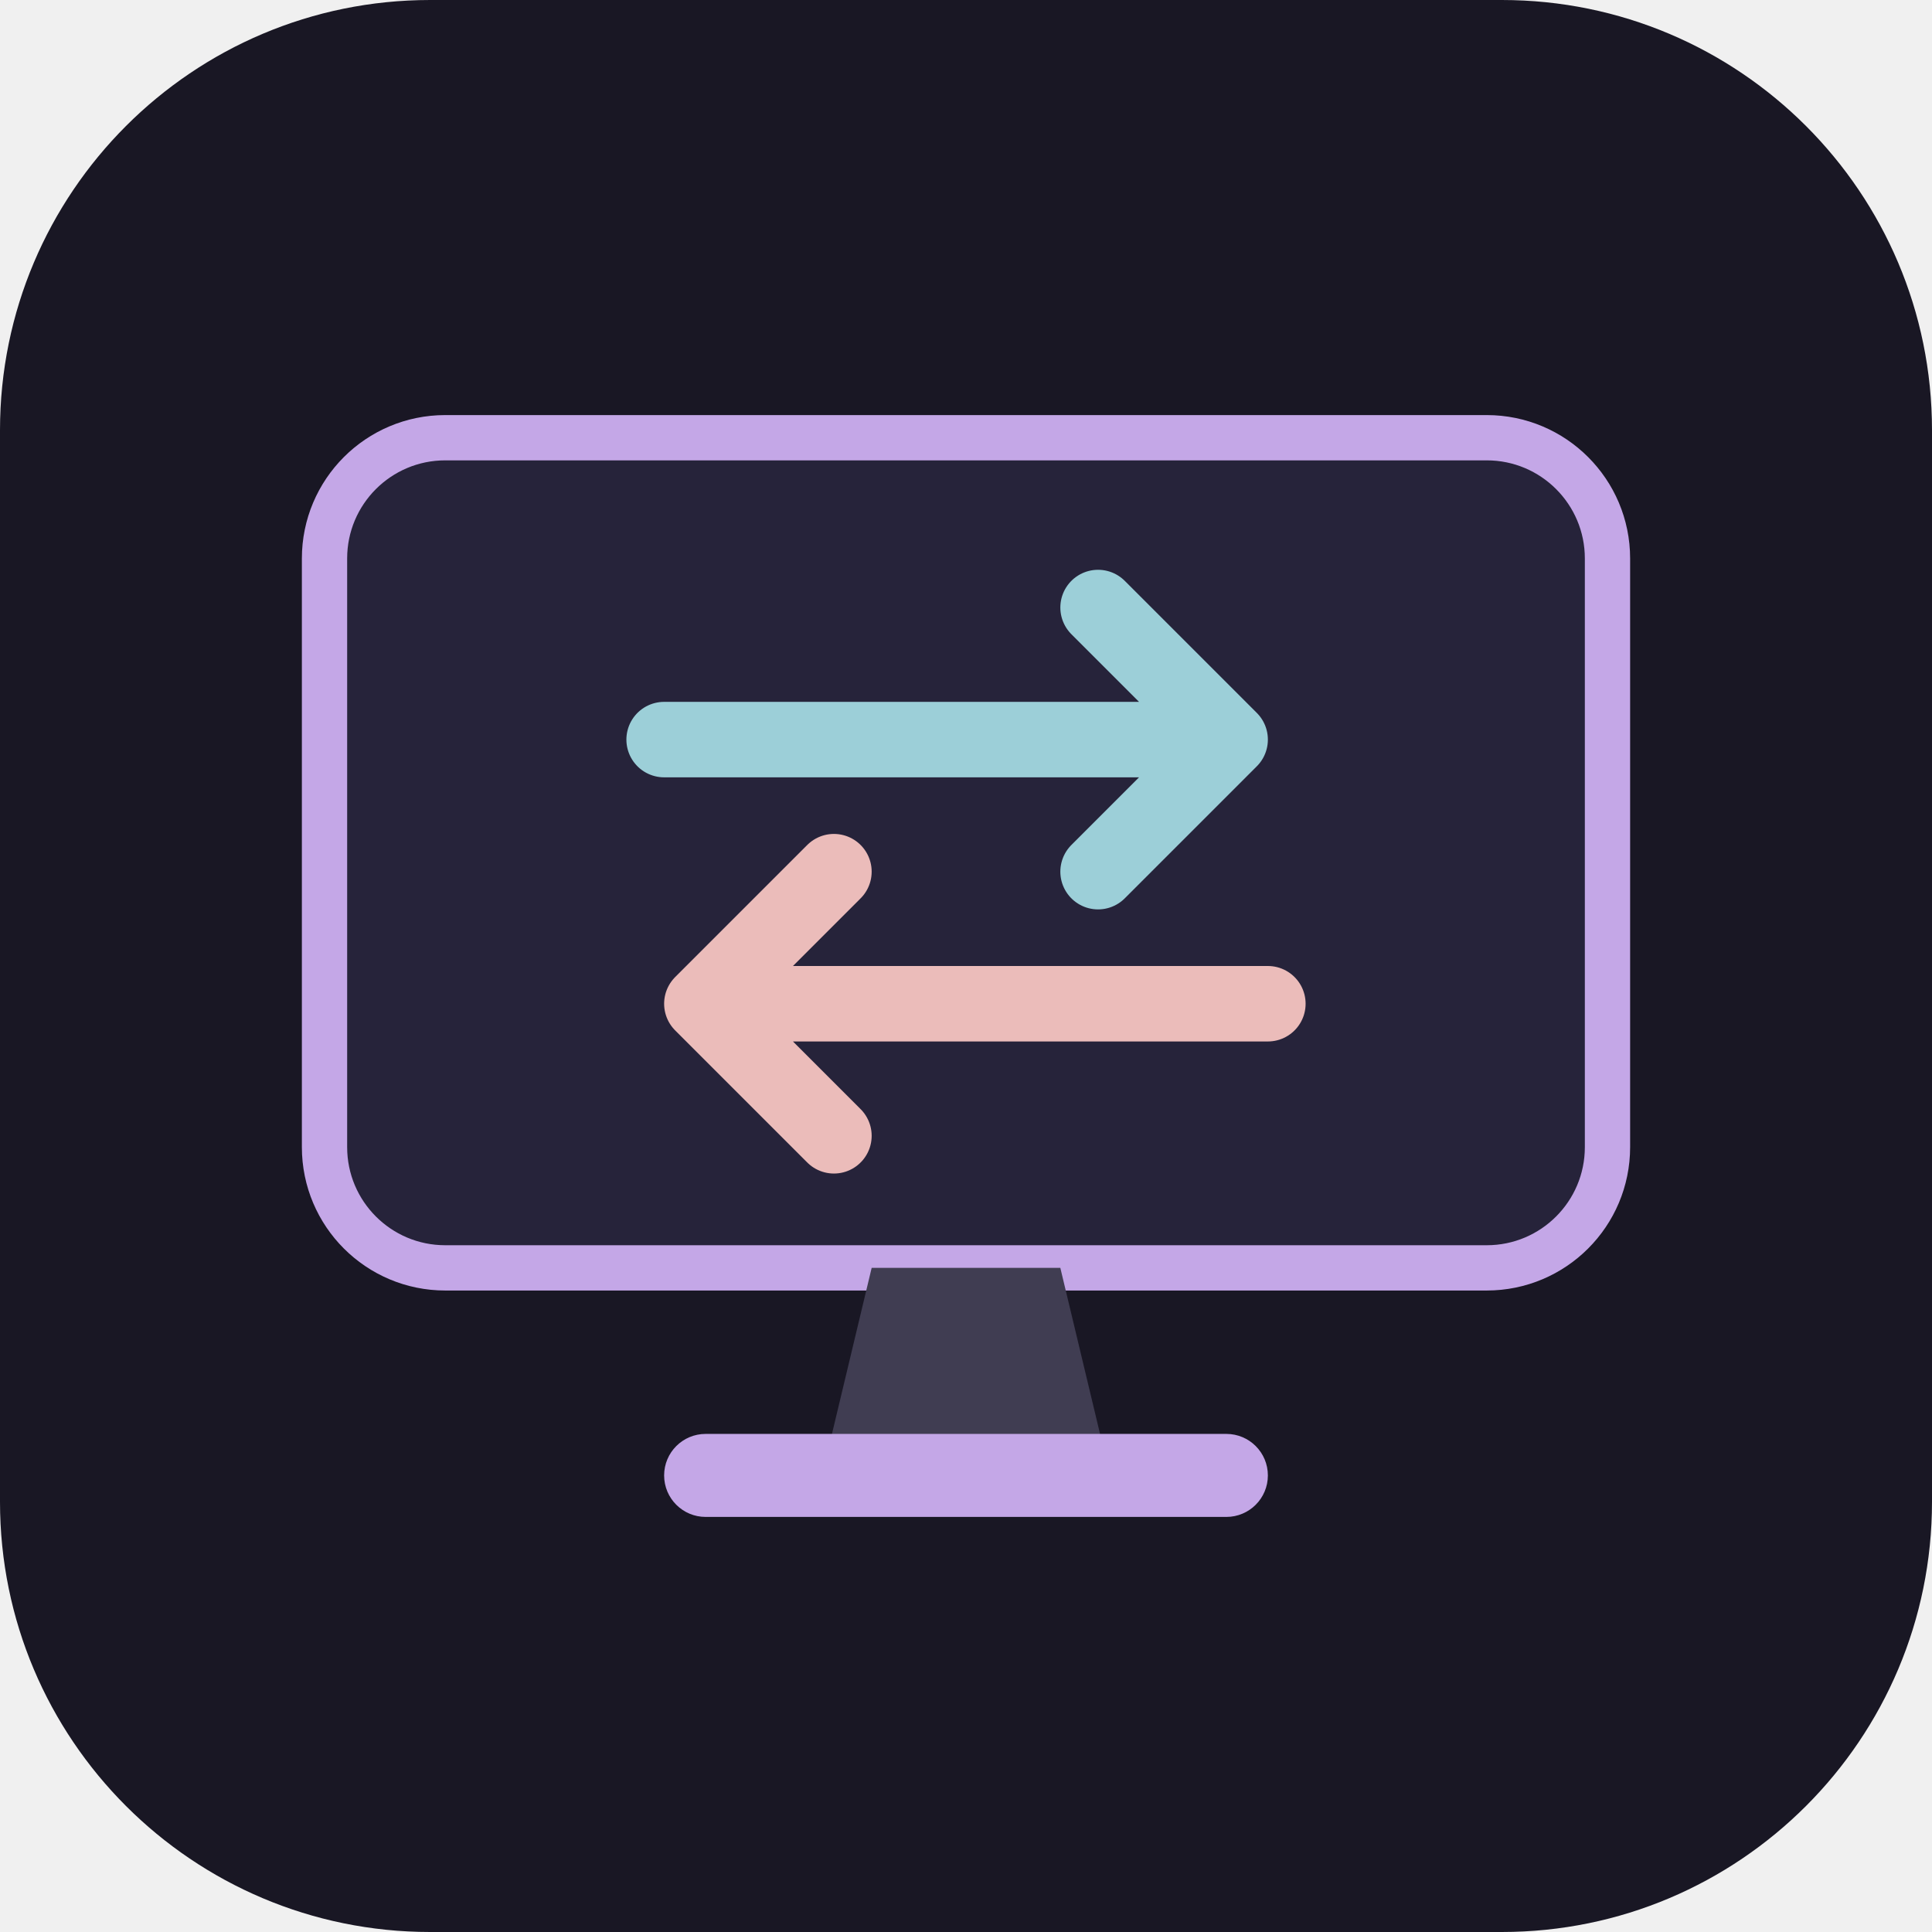
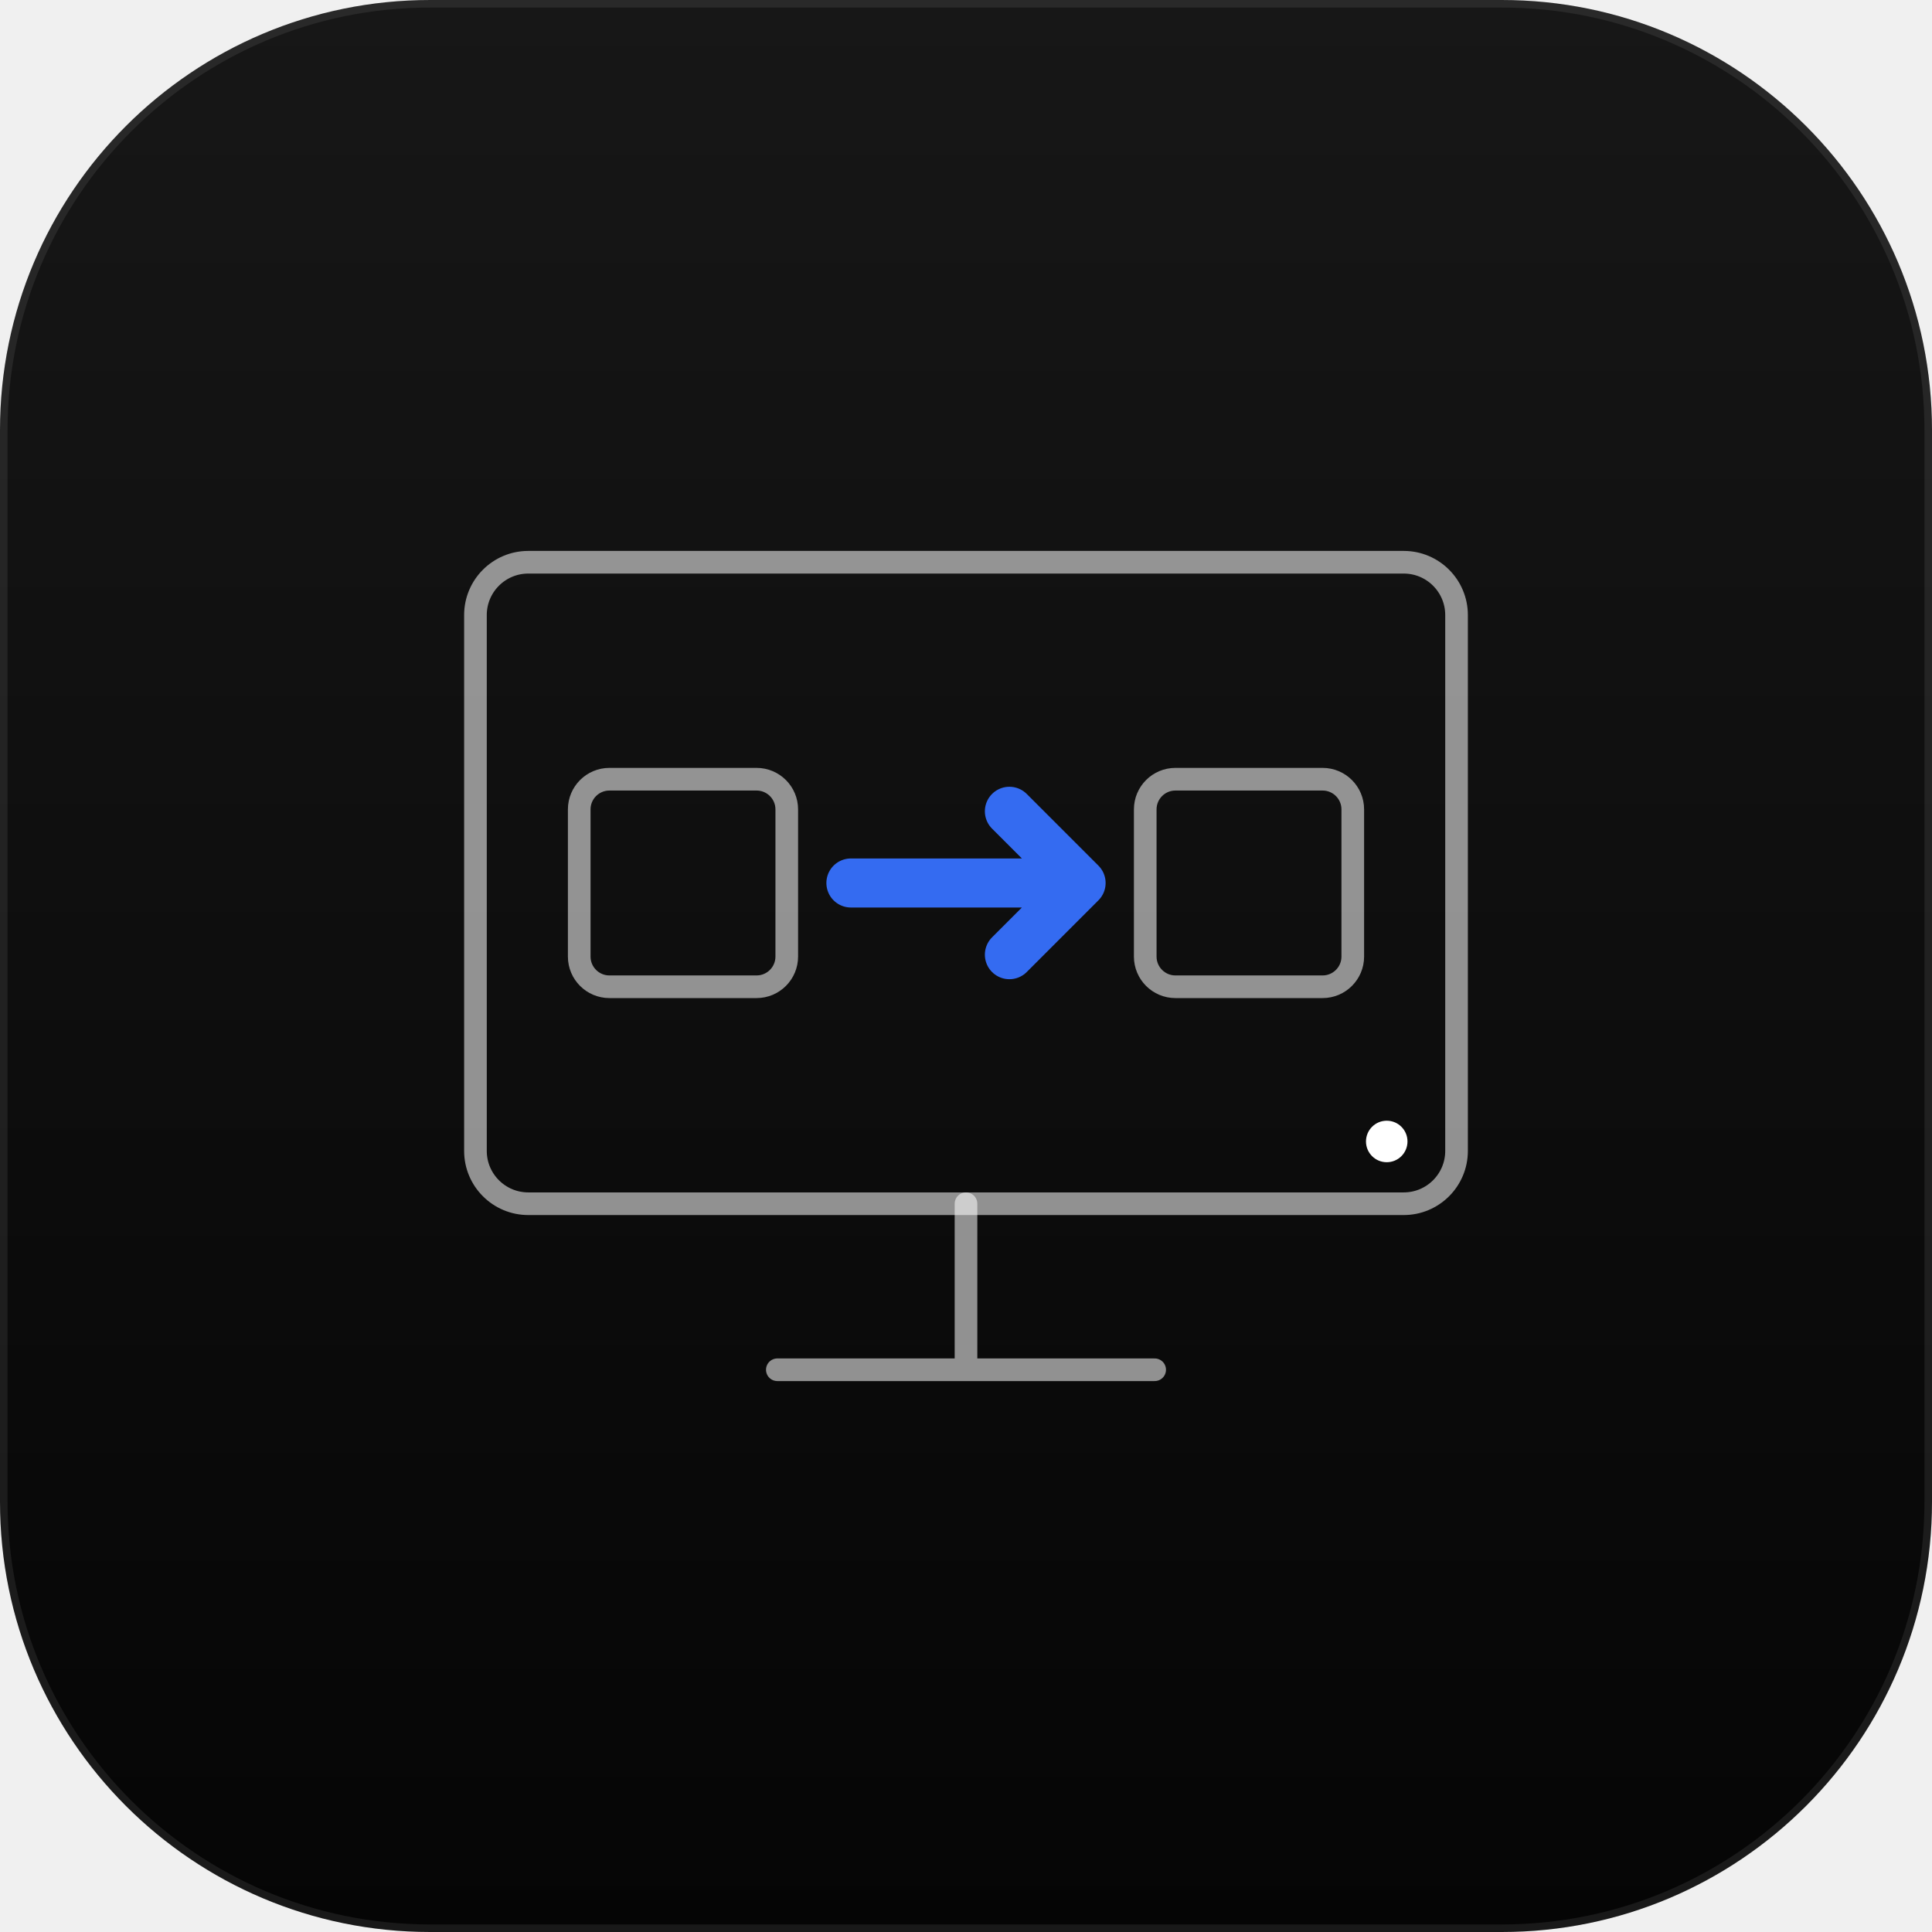
<svg xmlns="http://www.w3.org/2000/svg" viewBox="0 0 1024 1024">
  <defs>
-     <clipPath id="tile">
-       <rect width="1024" height="1024" rx="228" />
-     </clipPath>
+     <linearGradient id="tile" x2="0" y2="1">
+       <stop offset="0" stop-color="#171717" />
+       <stop offset="1" stop-color="#050505" />
+     </linearGradient>
  </defs>
-   <g clip-path="url(#tile)">
-     <rect width="1024" height="1024" fill="#191724" />
-     <rect x="172" y="232" width="680" height="440" rx="64" fill="#26233a" stroke="#c4a7e7" stroke-width="24" />
-     <path d="M462 672h100l22 92H440z" fill="#403d52" />
-     <rect x="352" y="760" width="320" height="44" rx="22" fill="#c4a7e7" />
-     <g fill="none" stroke-width="40" stroke-linecap="round" stroke-linejoin="round">
-       <path d="M352 392h300M582 322l70 70-70 70" stroke="#9ccfd8" />
-       <path d="M672 532H372M442 462l-70 70 70 70" stroke="#ebbcba" />
-     </g>
+   <rect width="1024" height="1024" rx="228" fill="url(#tile)" />
+   <rect x="2" y="2" width="1020" height="1020" rx="226" fill="none" stroke="#fff" stroke-opacity=".08" stroke-width="4" />
+   <g fill="none" stroke="#fff" stroke-opacity=".55" stroke-width="12" stroke-linecap="round" stroke-linejoin="round">
+     <rect x="252" y="298" width="520" height="340" rx="28" />
+     <path d="M512 638 L512 726 M412 726 L612 726" />
+     <rect x="307" y="413" width="110" height="110" rx="16" />
+     <rect x="607" y="413" width="110" height="110" rx="16" />
  </g>
+   <path d="M451 468 L573 468 M535 430 L573 468 L535 506" fill="none" stroke="#346bf1" stroke-width="26" stroke-linecap="round" stroke-linejoin="round" />
+   <circle cx="735" cy="605" r="11" fill="#fff" />
</svg>
